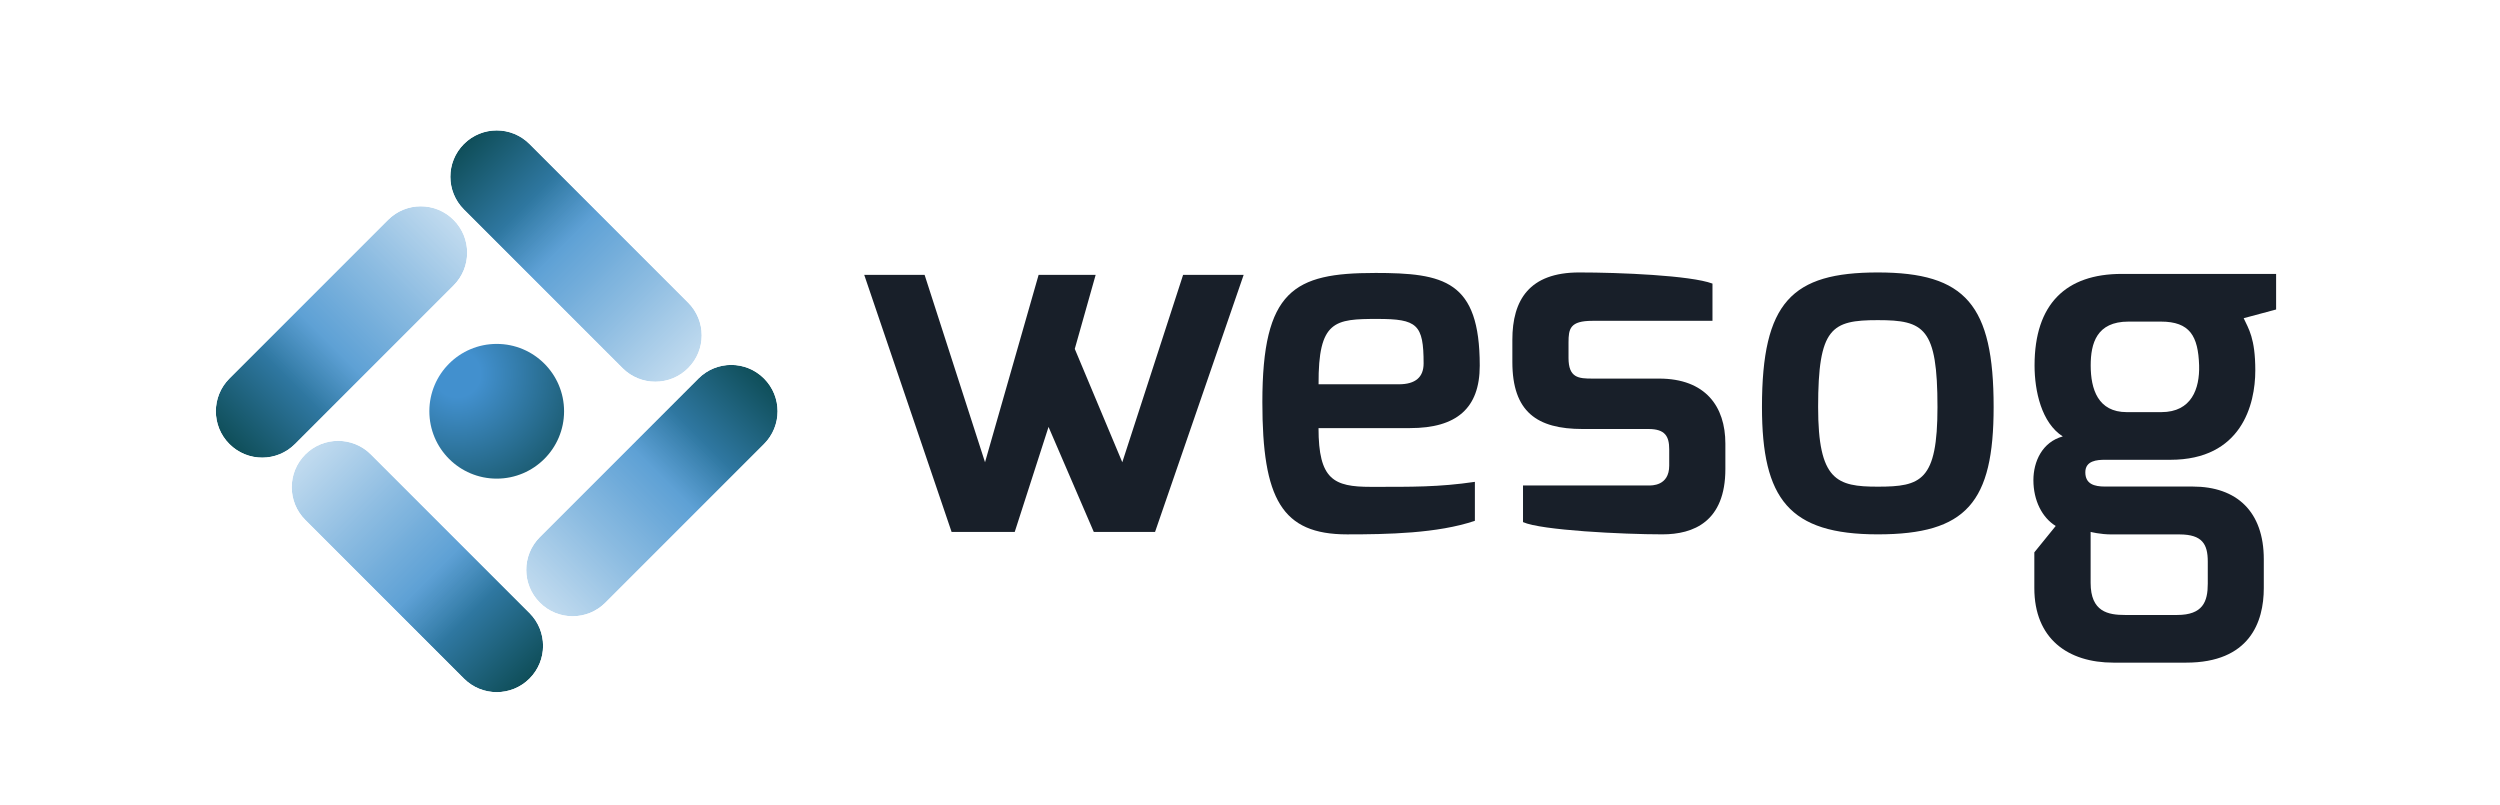
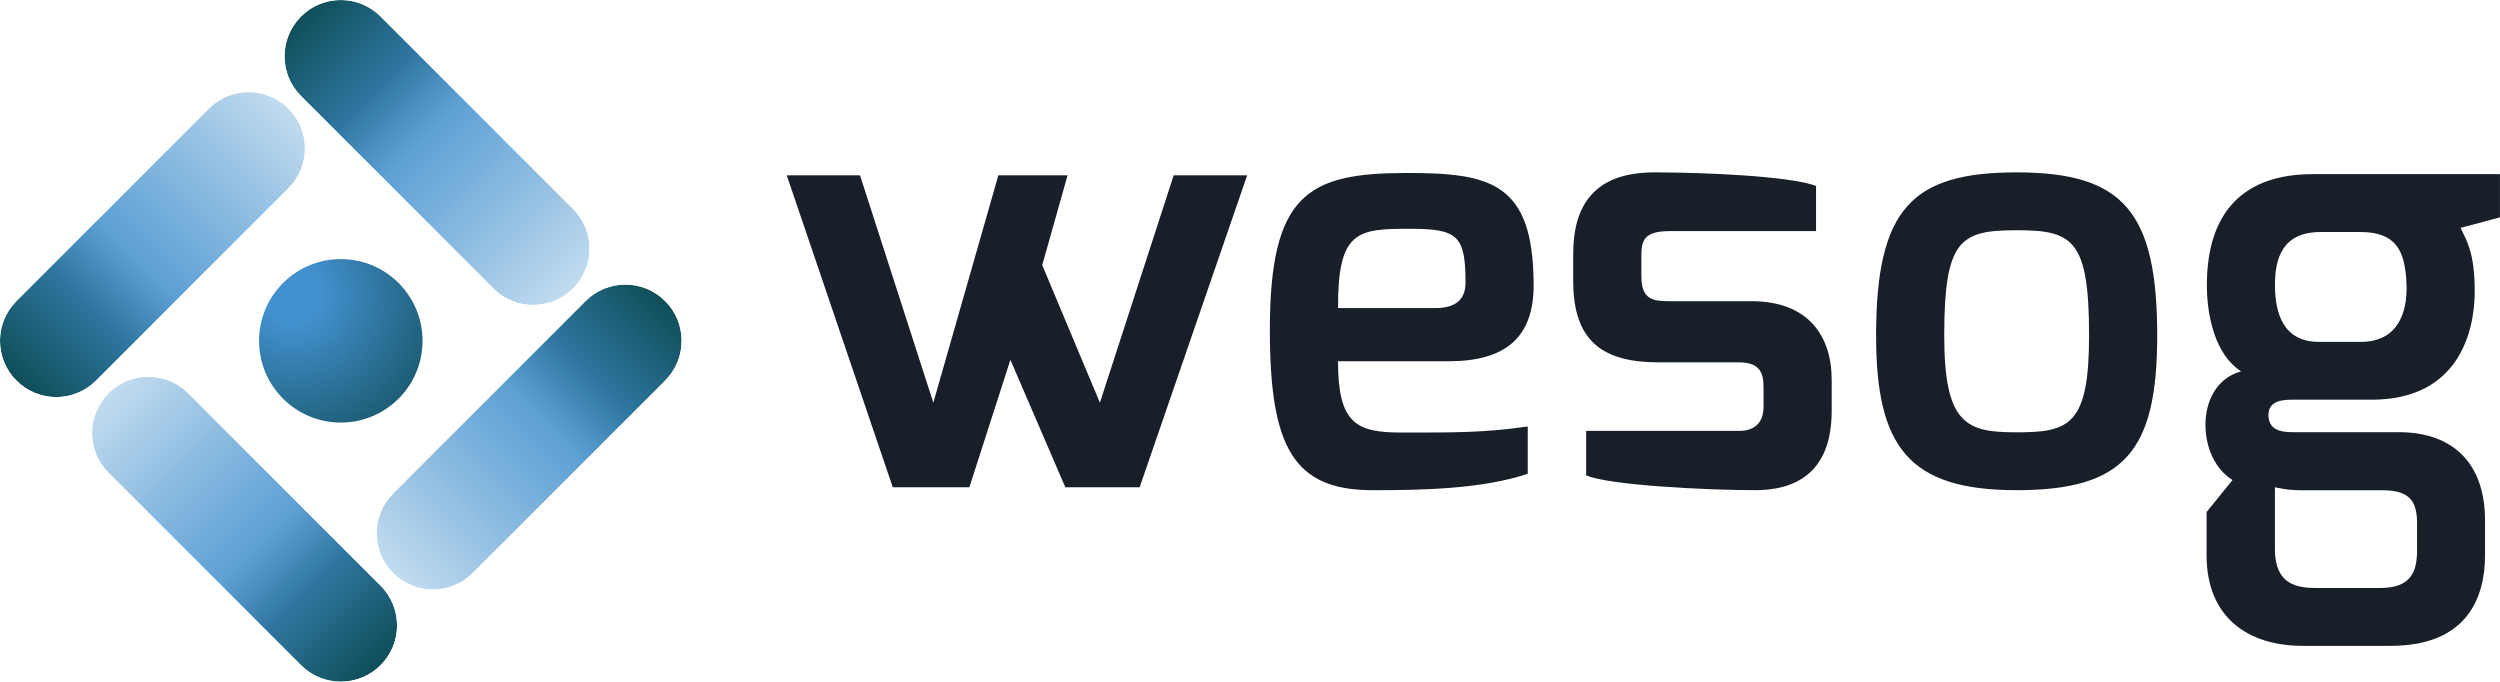
- <svg xmlns="http://www.w3.org/2000/svg" xmlns:xlink="http://www.w3.org/1999/xlink" id="Capa_1" data-name="Capa 1" viewBox="0 0 1080 347.71">
+ <svg xmlns="http://www.w3.org/2000/svg" xmlns:xlink="http://www.w3.org/1999/xlink" id="Capa_1" data-name="Capa 1" viewBox="93.25 56.33 890.04 242.68">
  <defs>
    <style>
      .cls-1 {
        fill: url(#Degradado_sin_nombre_160);
      }

      .cls-1, .cls-2, .cls-3, .cls-4, .cls-5, .cls-6, .cls-7, .cls-8, .cls-9, .cls-10 {
        stroke-width: 0px;
      }

      .cls-11 {
        mask: url(#mask-2);
      }

      .cls-12 {
        mask: url(#mask-3);
      }

      .cls-2 {
        fill: url(#Degradado_sin_nombre_136);
      }

      .cls-3 {
        fill: url(#Degradado_sin_nombre_136-3);
      }

      .cls-4 {
        fill: url(#Degradado_sin_nombre_127-4);
      }

      .cls-5 {
        fill: url(#Degradado_sin_nombre_127);
      }

      .cls-6 {
        fill: #181f29;
      }

      .cls-7 {
        fill: url(#Degradado_sin_nombre_127-2);
      }

      .cls-13 {
        mask: url(#mask-1);
      }

      .cls-14 {
        mask: url(#mask);
      }

      .cls-8 {
        fill: url(#Degradado_sin_nombre_136-4);
      }

      .cls-9 {
        fill: url(#Degradado_sin_nombre_127-3);
      }

      .cls-10 {
        fill: url(#Degradado_sin_nombre_136-2);
      }
    </style>
    <radialGradient id="Degradado_sin_nombre_160" data-name="Degradado sin nombre 160" cx="197.55" cy="161.58" fx="197.55" fy="161.58" r="91.19" gradientUnits="userSpaceOnUse">
      <stop offset="0" stop-color="#4290ce" />
      <stop offset=".11" stop-color="#4290ce" />
      <stop offset=".72" stop-color="#114e59" />
    </radialGradient>
    <linearGradient id="Degradado_sin_nombre_136" data-name="Degradado sin nombre 136" x1="100.67" y1="190.27" x2="226.8" y2="64.14" gradientUnits="userSpaceOnUse">
      <stop offset=".2" stop-color="#fff" />
      <stop offset=".3" stop-color="#e4e4e4" />
      <stop offset=".53" stop-color="#a09fa0" />
      <stop offset=".85" stop-color="#343334" />
      <stop offset=".86" stop-color="#333233" />
    </linearGradient>
    <mask id="mask" x="93.24" y="89.12" width="108.58" height="108.58" maskUnits="userSpaceOnUse">
      <path class="cls-2" d="m113.27,197.7c-5.13,0-10.25-1.96-14.16-5.87-7.82-7.82-7.82-20.5,0-28.32l68.52-68.52c7.82-7.83,20.5-7.83,28.32,0,7.82,7.82,7.82,20.5,0,28.32l-68.52,68.52c-3.91,3.91-9.04,5.87-14.16,5.87Z" />
    </mask>
    <linearGradient id="Degradado_sin_nombre_127" data-name="Degradado sin nombre 127" x1="738.68" y1="-79.55" x2="738.68" y2="-216.51" gradientTransform="translate(-479.47 -274.23) rotate(45)" gradientUnits="userSpaceOnUse">
      <stop offset="0" stop-color="#0f4e59" />
      <stop offset=".45" stop-color="#4391ce" />
    </linearGradient>
    <linearGradient id="Degradado_sin_nombre_136-2" data-name="Degradado sin nombre 136" x1="-2532.25" y1="1062.45" x2="-2406.12" y2="936.32" gradientTransform="translate(-835.27 -2240.67) rotate(-90)" xlink:href="#Degradado_sin_nombre_136" />
    <mask id="mask-1" x="126.03" y="190.44" width="108.58" height="108.58" maskUnits="userSpaceOnUse">
      <path class="cls-10" d="m234.61,278.99c0,5.13-1.96,10.25-5.87,14.16-7.82,7.82-20.5,7.82-28.32,0l-68.52-68.52c-7.83-7.82-7.83-20.5,0-28.32,7.82-7.82,20.5-7.82,28.32,0l68.52,68.52c3.91,3.91,5.87,9.04,5.87,14.16Z" />
    </mask>
    <linearGradient id="Degradado_sin_nombre_127-2" data-name="Degradado sin nombre 127" x1="-506.36" y1="2398.93" x2="-506.36" y2="2261.97" gradientTransform="translate(-1109.51 -1761.19) rotate(-45)" xlink:href="#Degradado_sin_nombre_127" />
    <linearGradient id="Degradado_sin_nombre_136-3" data-name="Degradado sin nombre 136" x1="-3432.91" y1="-1619.54" x2="-3306.77" y2="-1745.67" gradientTransform="translate(-3104.41 -1454.46) rotate(-180)" xlink:href="#Degradado_sin_nombre_136" />
    <mask id="mask-2" x="227.35" y="157.64" width="108.58" height="108.58" maskUnits="userSpaceOnUse">
      <path class="cls-3" d="m315.89,157.64c5.13,0,10.25,1.96,14.16,5.87,7.82,7.82,7.82,20.5,0,28.32l-68.52,68.52c-7.82,7.83-20.5,7.83-28.32,0-7.82-7.82-7.82-20.5,0-28.32l68.52-68.52c3.91-3.91,9.04-5.87,14.16-5.87Z" />
    </mask>
    <linearGradient id="Degradado_sin_nombre_127-3" data-name="Degradado sin nombre 127" x1="-3039.67" y1="1139.33" x2="-3039.67" y2="1002.37" gradientTransform="translate(-2624.94 -1180.23) rotate(-135)" xlink:href="#Degradado_sin_nombre_127" />
    <linearGradient id="Degradado_sin_nombre_136-4" data-name="Degradado sin nombre 136" x1="-722.44" y1="-2471.12" x2="-596.31" y2="-2597.26" gradientTransform="translate(-2269.14 786.2) rotate(90)" xlink:href="#Degradado_sin_nombre_136" />
    <mask id="mask-3" x="194.55" y="56.33" width="108.58" height="108.58" maskUnits="userSpaceOnUse">
      <path class="cls-8" d="m194.55,76.36c0-5.13,1.96-10.25,5.87-14.16,7.82-7.82,20.5-7.82,28.32,0l68.52,68.52c7.83,7.82,7.83,20.5,0,28.32-7.82,7.82-20.5,7.82-28.32,0l-68.52-68.52c-3.91-3.91-5.87-9.04-5.87-14.16Z" />
    </mask>
    <linearGradient id="Degradado_sin_nombre_127-4" data-name="Degradado sin nombre 127" x1="-1725.24" y1="-1379.42" x2="-1725.24" y2="-1516.37" gradientTransform="translate(-1994.91 306.73) rotate(135)" xlink:href="#Degradado_sin_nombre_127" />
  </defs>
  <g>
    <path class="cls-6" d="m399.43,118.75l26.1,80.94,23.15-80.94h24.64l-9.02,31.97,20.53,48.97,26.27-80.94h26.16l-38.28,111.05h-26.46l-19.55-45.37-14.61,45.37h-27.27l-37.74-111.05h26.09Z" />
    <path class="cls-6" d="m593.87,117.91c29.95,0,45.38,3.24,45.38,40.05,0,18.45-10.04,26.98-30.12,26.98h-39.53c0,22.26,6.57,25.38,22.59,25.38,17.78,0,29.28.14,44.96-2.16v16.83c-16.13,5.47-37.85,5.86-55.21,5.86-28.23,0-36.6-15.35-36.6-57.09,0-48.39,13.64-55.84,48.52-55.84Zm10.44,48.1c7.23,0,10.69-3.13,10.69-9,0-16.91-2.79-19.23-19.96-19.23-18.44,0-25.57.65-25.42,28.23h34.7Z" />
    <path class="cls-6" d="m653.34,146.77c0-17.15,7.32-29.07,28.86-29.07,17.54,0,48.17,1.28,57.59,4.81v16.09h-51.88c-9.65,0-10.31,3.4-10.31,9.34v6.69c0,8.65,4.4,8.92,10.31,8.92h28.8c20.1,0,28.65,12.1,28.65,28.08v10.98c0,22.8-13.8,28.23-27.19,28.23-17.13,0-52.43-1.75-60.23-5.29v-15.82h54.23c1.24,0,8.93.3,8.93-8.58v-7.03c0-5.64-1.78-8.79-8.93-8.79h-28.5c-19.66,0-30.33-7.39-30.33-28.93v-9.62Z" />
    <path class="cls-6" d="m811.21,117.7c37.95,0,50.04,14.01,50.04,58.14,0,41.2-11.72,55-50.04,55s-50.04-15.27-50.04-55c0-45.38,12.91-58.14,50.04-58.14Zm0,92.54c18.71,0,25.78-2.49,25.78-34.4,0-34.25-5.77-37.54-25.78-37.54s-25.78,3.23-25.78,37.54c0,31.75,8.04,34.4,25.78,34.4Z" />
    <path class="cls-6" d="m891.13,188.54c-9.2-5.86-12.2-19.6-12.2-30.68,0-26.56,13.58-39.53,37.64-39.53h66.71v15.37l-14.01,3.76c2.08,4.54,5.02,8.56,5.02,22.59,0,14.74-5.98,38.58-36.7,38.58h-28.23c-3.35,0-8.5.32-8.5,5.4s3.87,6.16,8.5,6.16h37.89c19.06,0,30.71,10.84,30.71,31.42v12.44c0,14.74-6.17,32.21-33.57,32.21h-31.37c-19.66,0-34.19-10.31-34.19-32.21v-15.43l9.24-11.4c-5.86-3.6-9.64-11-9.64-19.79,0-8.07,3.84-16.49,12.71-18.9Zm12.02,63.25c0,12.56,7.59,13.88,14.91,13.88h22.44c11.17,0,13.26-5.8,13.26-13.51v-9.57c0-7.56-2.43-11.67-12.1-11.72h-29.47c-4.95,0-9.04-1.09-9.04-1.09v22.01h0Zm15.61-73.75h14.93c13.14,0,16.61-10.21,16.33-20.18-.41-12.67-3.97-18.93-16.54-18.93h-13.99c-13.78,0-16.31,9.47-16.31,18.93,0,10.25,3.14,20.18,15.58,20.18Z" />
  </g>
  <g>
    <circle class="cls-1" cx="214.58" cy="177.67" r="29.1" />
    <g class="cls-14">
      <path class="cls-5" d="m113.27,197.7c-5.13,0-10.25-1.96-14.16-5.87-7.82-7.82-7.82-20.5,0-28.32l68.52-68.52c7.82-7.83,20.5-7.83,28.32,0,7.82,7.82,7.82,20.5,0,28.32l-68.52,68.52c-3.91,3.91-9.04,5.87-14.16,5.87Z" />
    </g>
    <g class="cls-13">
      <path class="cls-7" d="m234.61,278.99c0,5.13-1.96,10.25-5.87,14.16-7.82,7.82-20.5,7.82-28.32,0l-68.52-68.52c-7.83-7.82-7.83-20.5,0-28.32,7.82-7.82,20.5-7.82,28.32,0l68.52,68.52c3.91,3.91,5.87,9.04,5.87,14.16Z" />
    </g>
    <g class="cls-11">
      <path class="cls-9" d="m315.89,157.64c5.13,0,10.25,1.96,14.16,5.87,7.82,7.82,7.82,20.5,0,28.32l-68.52,68.52c-7.82,7.83-20.5,7.83-28.32,0-7.82-7.82-7.82-20.5,0-28.32l68.52-68.52c3.91-3.91,9.04-5.87,14.16-5.87Z" />
    </g>
    <g class="cls-12">
      <path class="cls-4" d="m194.55,76.36c0-5.13,1.96-10.25,5.87-14.16,7.82-7.82,20.5-7.82,28.32,0l68.52,68.52c7.83,7.82,7.83,20.5,0,28.32-7.82,7.82-20.5,7.82-28.32,0l-68.52-68.52c-3.91-3.91-5.87-9.04-5.87-14.16Z" />
    </g>
  </g>
</svg>
